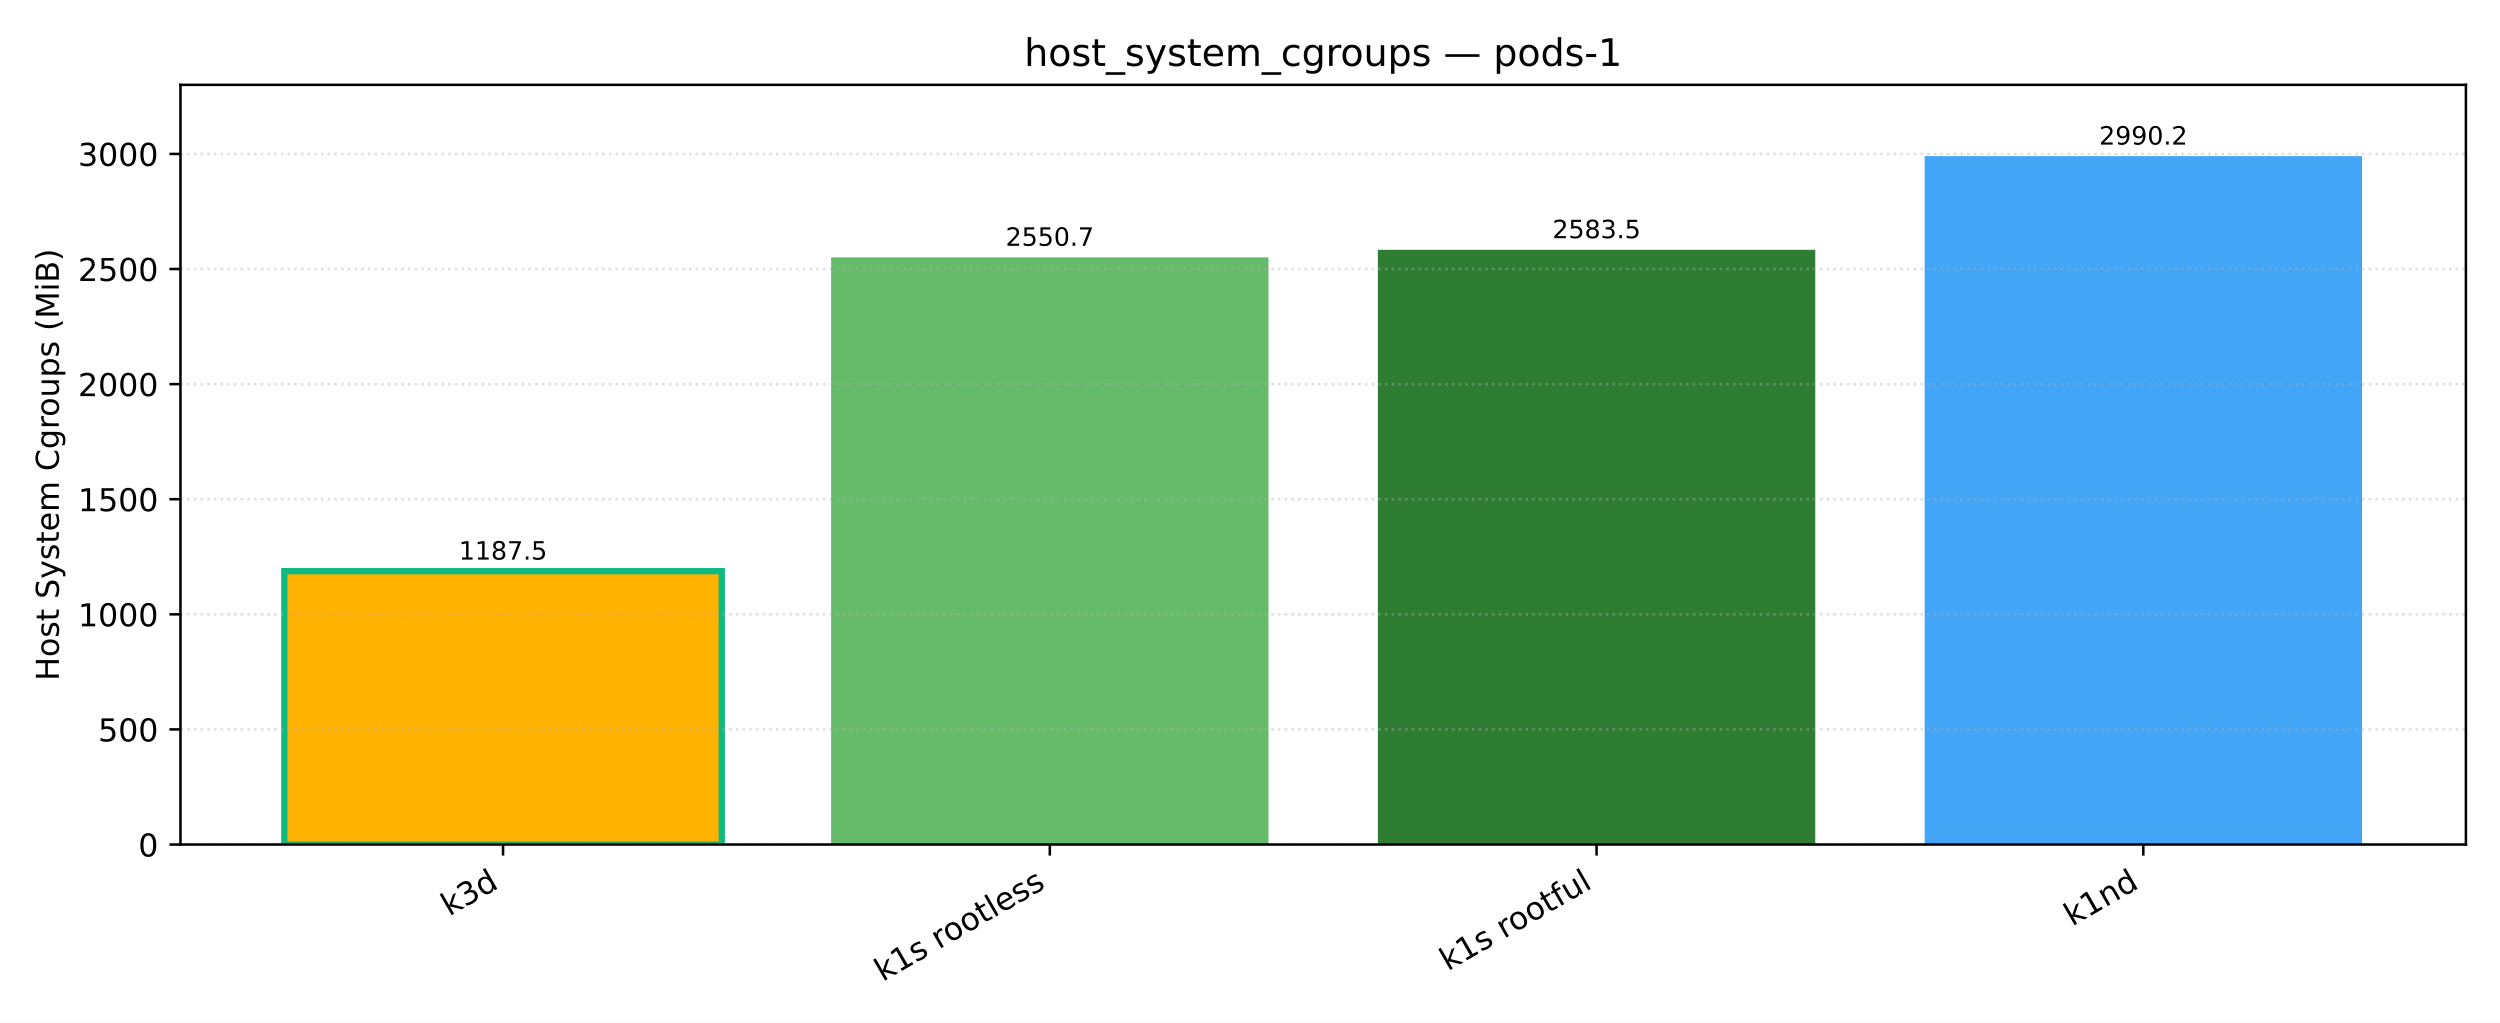
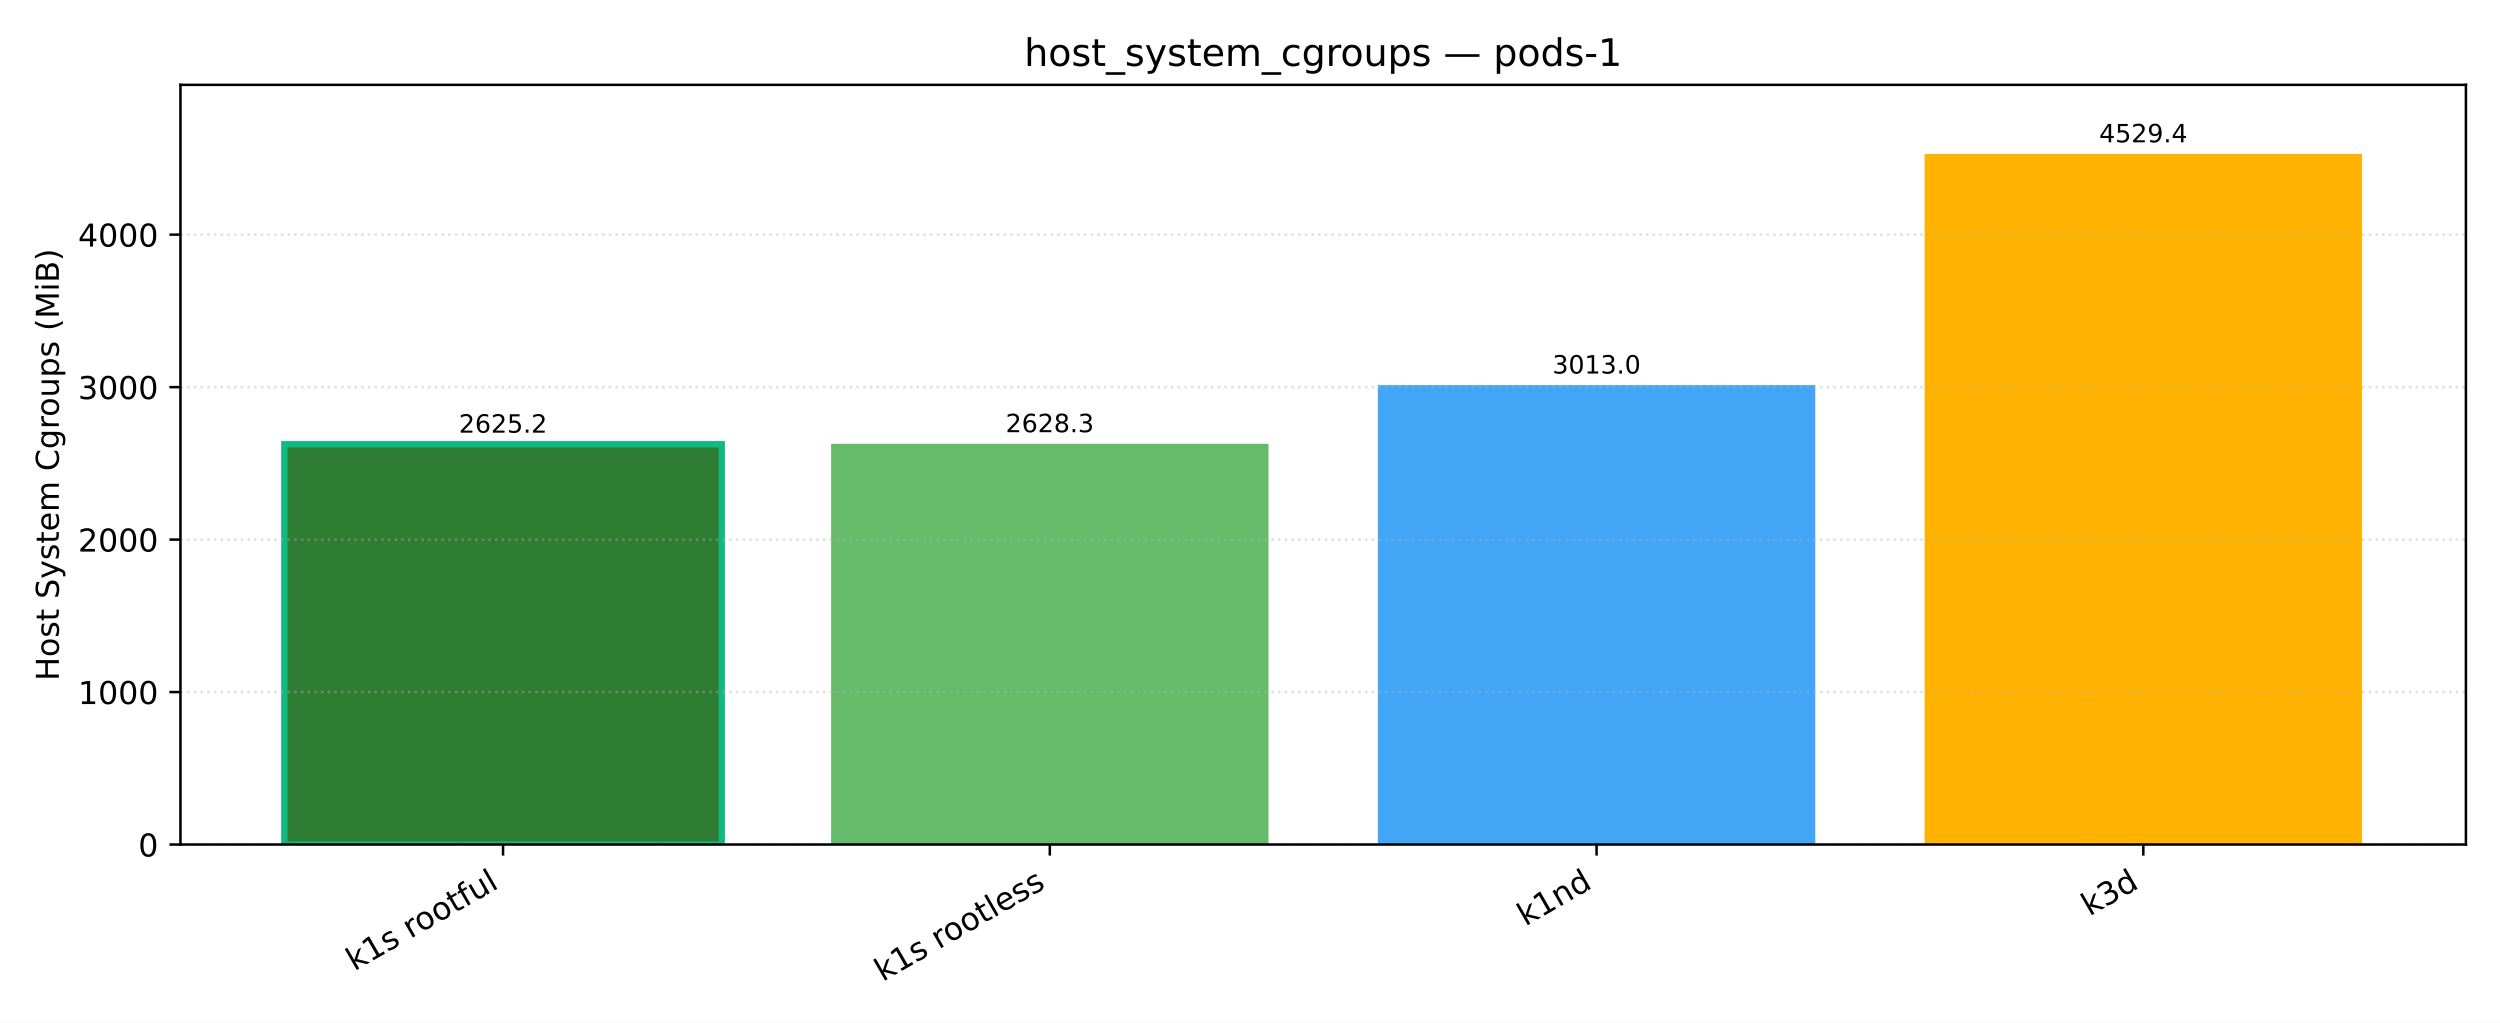
<svg xmlns="http://www.w3.org/2000/svg" xmlns:xlink="http://www.w3.org/1999/xlink" width="792pt" height="324pt" viewBox="0 0 792 324" version="1.1">
  <defs>
    <style type="text/css">*{stroke-linejoin: round; stroke-linecap: butt}</style>
  </defs>
  <g id="figure_1">
    <g id="patch_1">
      <path d="M 0 324  L 792 324  L 792 0  L 0 0  z " style="fill: #ffffff" />
    </g>
    <g id="axes_1">
      <g id="patch_2">
        <path d="M 57.17 267.545  L 781.2 267.545  L 781.2 26.88  L 57.17 26.88  z " style="fill: #ffffff" />
      </g>
      <g id="patch_3">
-         <path d="M 90.08 267.545  L 228.651 267.545  L 228.651 180.94  L 90.08 180.94  z " clip-path="url(#p1d9fcc92b9)" style="fill: #ffb300; stroke: #10b981; stroke-width: 2; stroke-linejoin: miter" />
+         <path d="M 90.08 267.545  L 228.651 267.545  L 228.651 140.74  L 90.08 140.74  z " clip-path="url(#pc130ec7888)" style="fill: #2e7d32; stroke: #10b981; stroke-width: 2; stroke-linejoin: miter" />
      </g>
      <g id="patch_4">
-         <path d="M 263.293 267.545  L 401.864 267.545  L 401.864 81.525  L 263.293 81.525  z " clip-path="url(#p1d9fcc92b9)" style="fill: #66bb6a" />
+         <path d="M 263.293 267.545  L 401.864 267.545  L 401.864 140.59  L 263.293 140.59  z " clip-path="url(#pc130ec7888)" style="fill: #66bb6a" />
      </g>
      <g id="patch_5">
-         <path d="M 436.506 267.545  L 575.077 267.545  L 575.077 79.132  L 436.506 79.132  z " clip-path="url(#p1d9fcc92b9)" style="fill: #2e7d32" />
+         <path d="M 436.506 267.545  L 575.077 267.545  L 575.077 122.005  L 436.506 122.005  z " clip-path="url(#pc130ec7888)" style="fill: #42a5f5" />
      </g>
      <g id="patch_6">
-         <path d="M 609.719 267.545  L 748.29 267.545  L 748.29 49.471  L 609.719 49.471  z " clip-path="url(#p1d9fcc92b9)" style="fill: #42a5f5" />
+         <path d="M 609.719 267.545  L 748.29 267.545  L 748.29 48.759  L 609.719 48.759  z " clip-path="url(#pc130ec7888)" style="fill: #ffb300" />
      </g>
      <g id="matplotlib.axis_1">
        <g id="xtick_1">
          <g id="line2d_1">
            <defs>
-               <path id="m5e4ba3a6e0" d="M 0 0  L 0 3.5  " style="stroke: #000000; stroke-width: 0.8" />
+               <path id="m2b2099a09c" d="M 0 0  L 0 3.5  " style="stroke: #000000; stroke-width: 0.8" />
            </defs>
            <g>
-               <use xlink:href="#m5e4ba3a6e0" x="159.366" y="267.545" style="stroke: #000000; stroke-width: 0.8" />
+               <use xlink:href="#m2b2099a09c" x="159.366" y="267.545" style="stroke: #000000; stroke-width: 0.8" />
            </g>
          </g>
          <g id="text_1">
-             <g transform="translate(142.303 290.3767) rotate(-30) scale(0.1 -0.1)">
+             <g transform="translate(112.2356 307.7361) rotate(-30) scale(0.1 -0.1)">
              <defs>
                <path id="DejaVuSans-6b" d="M 581 4863  L 1159 4863  L 1159 1991  L 2875 3500  L 3609 3500  L 1753 1863  L 3688 0  L 2938 0  L 1159 1709  L 1159 0  L 581 0  L 581 4863  z " transform="scale(0.015625)" />
-                 <path id="DejaVuSans-33" d="M 2597 2516  Q 3050 2419 3304 2112  Q 3559 1806 3559 1356  Q 3559 666 3084 287  Q 2609 -91 1734 -91  Q 1441 -91 1130 -33  Q 819 25 488 141  L 488 750  Q 750 597 1062 519  Q 1375 441 1716 441  Q 2309 441 2620 675  Q 2931 909 2931 1356  Q 2931 1769 2642 2001  Q 2353 2234 1838 2234  L 1294 2234  L 1294 2753  L 1863 2753  Q 2328 2753 2575 2939  Q 2822 3125 2822 3475  Q 2822 3834 2567 4026  Q 2313 4219 1838 4219  Q 1578 4219 1281 4162  Q 984 4106 628 3988  L 628 4550  Q 988 4650 1302 4700  Q 1616 4750 1894 4750  Q 2613 4750 3031 4423  Q 3450 4097 3450 3541  Q 3450 3153 3228 2886  Q 3006 2619 2597 2516  z " transform="scale(0.015625)" />
-                 <path id="DejaVuSans-64" d="M 2906 2969  L 2906 4863  L 3481 4863  L 3481 0  L 2906 0  L 2906 525  Q 2725 213 2448 61  Q 2172 -91 1784 -91  Q 1150 -91 751 415  Q 353 922 353 1747  Q 353 2572 751 3078  Q 1150 3584 1784 3584  Q 2172 3584 2448 3432  Q 2725 3281 2906 2969  z M 947 1747  Q 947 1113 1208 752  Q 1469 391 1925 391  Q 2381 391 2643 752  Q 2906 1113 2906 1747  Q 2906 2381 2643 2742  Q 2381 3103 1925 3103  Q 1469 3103 1208 2742  Q 947 2381 947 1747  z " transform="scale(0.015625)" />
-               </defs>
-               <use xlink:href="#DejaVuSans-6b" />
-               <use xlink:href="#DejaVuSans-33" transform="translate(57.91016 0)" />
-               <use xlink:href="#DejaVuSans-64" transform="translate(121.5332 0)" />
-             </g>
-           </g>
-         </g>
-         <g id="xtick_2">
-           <g id="line2d_2">
-             <g>
-               <use xlink:href="#m5e4ba3a6e0" x="332.579" y="267.545" style="stroke: #000000; stroke-width: 0.8" />
-             </g>
-           </g>
-           <g id="text_2">
-             <g transform="translate(279.634 311.0931) rotate(-30) scale(0.1 -0.1)">
-               <defs>
                <path id="DejaVuSans-31" d="M 794 531  L 1825 531  L 1825 4091  L 703 3866  L 703 4441  L 1819 4666  L 2450 4666  L 2450 531  L 3481 531  L 3481 0  L 794 0  L 794 531  z " transform="scale(0.015625)" />
                <path id="DejaVuSans-73" d="M 2834 3397  L 2834 2853  Q 2591 2978 2328 3040  Q 2066 3103 1784 3103  Q 1356 3103 1142 2972  Q 928 2841 928 2578  Q 928 2378 1081 2264  Q 1234 2150 1697 2047  L 1894 2003  Q 2506 1872 2764 1633  Q 3022 1394 3022 966  Q 3022 478 2636 193  Q 2250 -91 1575 -91  Q 1294 -91 989 -36  Q 684 19 347 128  L 347 722  Q 666 556 975 473  Q 1284 391 1588 391  Q 1994 391 2212 530  Q 2431 669 2431 922  Q 2431 1156 2273 1281  Q 2116 1406 1581 1522  L 1381 1569  Q 847 1681 609 1914  Q 372 2147 372 2553  Q 372 3047 722 3315  Q 1072 3584 1716 3584  Q 2034 3584 2315 3537  Q 2597 3491 2834 3397  z " transform="scale(0.015625)" />
                <path id="DejaVuSans-20" transform="scale(0.015625)" />
                <path id="DejaVuSans-72" d="M 2631 2963  Q 2534 3019 2420 3045  Q 2306 3072 2169 3072  Q 1681 3072 1420 2755  Q 1159 2438 1159 1844  L 1159 0  L 581 0  L 581 3500  L 1159 3500  L 1159 2956  Q 1341 3275 1631 3429  Q 1922 3584 2338 3584  Q 2397 3584 2469 3576  Q 2541 3569 2628 3553  L 2631 2963  z " transform="scale(0.015625)" />
                <path id="DejaVuSans-6f" d="M 1959 3097  Q 1497 3097 1228 2736  Q 959 2375 959 1747  Q 959 1119 1226 758  Q 1494 397 1959 397  Q 2419 397 2687 759  Q 2956 1122 2956 1747  Q 2956 2369 2687 2733  Q 2419 3097 1959 3097  z M 1959 3584  Q 2709 3584 3137 3096  Q 3566 2609 3566 1747  Q 3566 888 3137 398  Q 2709 -91 1959 -91  Q 1206 -91 779 398  Q 353 888 353 1747  Q 353 2609 779 3096  Q 1206 3584 1959 3584  z " transform="scale(0.015625)" />
                <path id="DejaVuSans-74" d="M 1172 4494  L 1172 3500  L 2356 3500  L 2356 3053  L 1172 3053  L 1172 1153  Q 1172 725 1289 603  Q 1406 481 1766 481  L 2356 481  L 2356 0  L 1766 0  Q 1100 0 847 248  Q 594 497 594 1153  L 594 3053  L 172 3053  L 172 3500  L 594 3500  L 594 4494  L 1172 4494  z " transform="scale(0.015625)" />
+                 <path id="DejaVuSans-66" d="M 2375 4863  L 2375 4384  L 1825 4384  Q 1516 4384 1395 4259  Q 1275 4134 1275 3809  L 1275 3500  L 2222 3500  L 2222 3053  L 1275 3053  L 1275 0  L 697 0  L 697 3053  L 147 3053  L 147 3500  L 697 3500  L 697 3744  Q 697 4328 969 4595  Q 1241 4863 1831 4863  L 2375 4863  z " transform="scale(0.015625)" />
+                 <path id="DejaVuSans-75" d="M 544 1381  L 544 3500  L 1119 3500  L 1119 1403  Q 1119 906 1312 657  Q 1506 409 1894 409  Q 2359 409 2629 706  Q 2900 1003 2900 1516  L 2900 3500  L 3475 3500  L 3475 0  L 2900 0  L 2900 538  Q 2691 219 2414 64  Q 2138 -91 1772 -91  Q 1169 -91 856 284  Q 544 659 544 1381  z M 1991 3584  L 1991 3584  z " transform="scale(0.015625)" />
                <path id="DejaVuSans-6c" d="M 603 4863  L 1178 4863  L 1178 0  L 603 0  L 603 4863  z " transform="scale(0.015625)" />
+               </defs>
+               <use xlink:href="#DejaVuSans-6b" />
+               <use xlink:href="#DejaVuSans-31" transform="translate(57.91016 0)" />
+               <use xlink:href="#DejaVuSans-73" transform="translate(121.5332 0)" />
+               <use xlink:href="#DejaVuSans-20" transform="translate(173.6328 0)" />
+               <use xlink:href="#DejaVuSans-72" transform="translate(205.4199 0)" />
+               <use xlink:href="#DejaVuSans-6f" transform="translate(244.2832 0)" />
+               <use xlink:href="#DejaVuSans-6f" transform="translate(305.4648 0)" />
+               <use xlink:href="#DejaVuSans-74" transform="translate(366.6465 0)" />
+               <use xlink:href="#DejaVuSans-66" transform="translate(405.8555 0)" />
+               <use xlink:href="#DejaVuSans-75" transform="translate(441.0605 0)" />
+               <use xlink:href="#DejaVuSans-6c" transform="translate(504.4395 0)" />
+             </g>
+           </g>
+         </g>
+         <g id="xtick_2">
+           <g id="line2d_2">
+             <g>
+               <use xlink:href="#m2b2099a09c" x="332.579" y="267.545" style="stroke: #000000; stroke-width: 0.8" />
+             </g>
+           </g>
+           <g id="text_2">
+             <g transform="translate(279.634 311.0931) rotate(-30) scale(0.1 -0.1)">
+               <defs>
                <path id="DejaVuSans-65" d="M 3597 1894  L 3597 1613  L 953 1613  Q 991 1019 1311 708  Q 1631 397 2203 397  Q 2534 397 2845 478  Q 3156 559 3463 722  L 3463 178  Q 3153 47 2828 -22  Q 2503 -91 2169 -91  Q 1331 -91 842 396  Q 353 884 353 1716  Q 353 2575 817 3079  Q 1281 3584 2069 3584  Q 2775 3584 3186 3129  Q 3597 2675 3597 1894  z M 3022 2063  Q 3016 2534 2758 2815  Q 2500 3097 2075 3097  Q 1594 3097 1305 2825  Q 1016 2553 972 2059  L 3022 2063  z " transform="scale(0.015625)" />
              </defs>
              <use xlink:href="#DejaVuSans-6b" />
              <use xlink:href="#DejaVuSans-31" transform="translate(57.91016 0)" />
              <use xlink:href="#DejaVuSans-73" transform="translate(121.5332 0)" />
              <use xlink:href="#DejaVuSans-20" transform="translate(173.6328 0)" />
              <use xlink:href="#DejaVuSans-72" transform="translate(205.4199 0)" />
              <use xlink:href="#DejaVuSans-6f" transform="translate(244.2832 0)" />
              <use xlink:href="#DejaVuSans-6f" transform="translate(305.4648 0)" />
              <use xlink:href="#DejaVuSans-74" transform="translate(366.6465 0)" />
              <use xlink:href="#DejaVuSans-6c" transform="translate(405.8555 0)" />
              <use xlink:href="#DejaVuSans-65" transform="translate(433.6387 0)" />
              <use xlink:href="#DejaVuSans-73" transform="translate(495.1621 0)" />
              <use xlink:href="#DejaVuSans-73" transform="translate(547.2617 0)" />
            </g>
          </g>
        </g>
        <g id="xtick_3">
          <g id="line2d_3">
            <g>
-               <use xlink:href="#m5e4ba3a6e0" x="505.791" y="267.545" style="stroke: #000000; stroke-width: 0.8" />
+               <use xlink:href="#m2b2099a09c" x="505.791" y="267.545" style="stroke: #000000; stroke-width: 0.8" />
            </g>
          </g>
          <g id="text_3">
-             <g transform="translate(458.6615 307.7361) rotate(-30) scale(0.1 -0.1)">
-               <defs>
-                 <path id="DejaVuSans-66" d="M 2375 4863  L 2375 4384  L 1825 4384  Q 1516 4384 1395 4259  Q 1275 4134 1275 3809  L 1275 3500  L 2222 3500  L 2222 3053  L 1275 3053  L 1275 0  L 697 0  L 697 3053  L 147 3053  L 147 3500  L 697 3500  L 697 3744  Q 697 4328 969 4595  Q 1241 4863 1831 4863  L 2375 4863  z " transform="scale(0.015625)" />
-                 <path id="DejaVuSans-75" d="M 544 1381  L 544 3500  L 1119 3500  L 1119 1403  Q 1119 906 1312 657  Q 1506 409 1894 409  Q 2359 409 2629 706  Q 2900 1003 2900 1516  L 2900 3500  L 3475 3500  L 3475 0  L 2900 0  L 2900 538  Q 2691 219 2414 64  Q 2138 -91 1772 -91  Q 1169 -91 856 284  Q 544 659 544 1381  z M 1991 3584  L 1991 3584  z " transform="scale(0.015625)" />
-               </defs>
-               <use xlink:href="#DejaVuSans-6b" />
-               <use xlink:href="#DejaVuSans-31" transform="translate(57.91016 0)" />
-               <use xlink:href="#DejaVuSans-73" transform="translate(121.5332 0)" />
-               <use xlink:href="#DejaVuSans-20" transform="translate(173.6328 0)" />
-               <use xlink:href="#DejaVuSans-72" transform="translate(205.4199 0)" />
-               <use xlink:href="#DejaVuSans-6f" transform="translate(244.2832 0)" />
-               <use xlink:href="#DejaVuSans-6f" transform="translate(305.4648 0)" />
-               <use xlink:href="#DejaVuSans-74" transform="translate(366.6465 0)" />
-               <use xlink:href="#DejaVuSans-66" transform="translate(405.8555 0)" />
-               <use xlink:href="#DejaVuSans-75" transform="translate(441.0605 0)" />
-               <use xlink:href="#DejaVuSans-6c" transform="translate(504.4395 0)" />
-             </g>
-           </g>
-         </g>
-         <g id="xtick_4">
-           <g id="line2d_4">
-             <g>
-               <use xlink:href="#m5e4ba3a6e0" x="679.004" y="267.545" style="stroke: #000000; stroke-width: 0.8" />
-             </g>
-           </g>
-           <g id="text_4">
-             <g transform="translate(656.4533 293.5454) rotate(-30) scale(0.1 -0.1)">
+             <g transform="translate(483.2404 293.5454) rotate(-30) scale(0.1 -0.1)">
              <defs>
                <path id="DejaVuSans-6e" d="M 3513 2113  L 3513 0  L 2938 0  L 2938 2094  Q 2938 2591 2744 2837  Q 2550 3084 2163 3084  Q 1697 3084 1428 2787  Q 1159 2491 1159 1978  L 1159 0  L 581 0  L 581 3500  L 1159 3500  L 1159 2956  Q 1366 3272 1645 3428  Q 1925 3584 2291 3584  Q 2894 3584 3203 3211  Q 3513 2838 3513 2113  z " transform="scale(0.015625)" />
+                 <path id="DejaVuSans-64" d="M 2906 2969  L 2906 4863  L 3481 4863  L 3481 0  L 2906 0  L 2906 525  Q 2725 213 2448 61  Q 2172 -91 1784 -91  Q 1150 -91 751 415  Q 353 922 353 1747  Q 353 2572 751 3078  Q 1150 3584 1784 3584  Q 2172 3584 2448 3432  Q 2725 3281 2906 2969  z M 947 1747  Q 947 1113 1208 752  Q 1469 391 1925 391  Q 2381 391 2643 752  Q 2906 1113 2906 1747  Q 2906 2381 2643 2742  Q 2381 3103 1925 3103  Q 1469 3103 1208 2742  Q 947 2381 947 1747  z " transform="scale(0.015625)" />
              </defs>
              <use xlink:href="#DejaVuSans-6b" />
              <use xlink:href="#DejaVuSans-31" transform="translate(57.91016 0)" />
              <use xlink:href="#DejaVuSans-6e" transform="translate(121.5332 0)" />
              <use xlink:href="#DejaVuSans-64" transform="translate(184.9121 0)" />
            </g>
          </g>
        </g>
+         <g id="xtick_4">
+           <g id="line2d_4">
+             <g>
+               <use xlink:href="#m2b2099a09c" x="679.004" y="267.545" style="stroke: #000000; stroke-width: 0.8" />
+             </g>
+           </g>
+           <g id="text_4">
+             <g transform="translate(661.9417 290.3767) rotate(-30) scale(0.1 -0.1)">
+               <defs>
+                 <path id="DejaVuSans-33" d="M 2597 2516  Q 3050 2419 3304 2112  Q 3559 1806 3559 1356  Q 3559 666 3084 287  Q 2609 -91 1734 -91  Q 1441 -91 1130 -33  Q 819 25 488 141  L 488 750  Q 750 597 1062 519  Q 1375 441 1716 441  Q 2309 441 2620 675  Q 2931 909 2931 1356  Q 2931 1769 2642 2001  Q 2353 2234 1838 2234  L 1294 2234  L 1294 2753  L 1863 2753  Q 2328 2753 2575 2939  Q 2822 3125 2822 3475  Q 2822 3834 2567 4026  Q 2313 4219 1838 4219  Q 1578 4219 1281 4162  Q 984 4106 628 3988  L 628 4550  Q 988 4650 1302 4700  Q 1616 4750 1894 4750  Q 2613 4750 3031 4423  Q 3450 4097 3450 3541  Q 3450 3153 3228 2886  Q 3006 2619 2597 2516  z " transform="scale(0.015625)" />
+               </defs>
+               <use xlink:href="#DejaVuSans-6b" />
+               <use xlink:href="#DejaVuSans-33" transform="translate(57.91016 0)" />
+               <use xlink:href="#DejaVuSans-64" transform="translate(121.5332 0)" />
+             </g>
+           </g>
+         </g>
      </g>
      <g id="matplotlib.axis_2">
        <g id="ytick_1">
          <g id="line2d_5">
-             <path d="M 57.17 267.545  L 781.2 267.545  " clip-path="url(#p1d9fcc92b9)" style="fill: none; stroke-dasharray: 0.8,1.32; stroke-dashoffset: 0; stroke: #b0b0b0; stroke-opacity: 0.4; stroke-width: 0.8" />
+             <path d="M 57.17 267.545  L 781.2 267.545  " clip-path="url(#pc130ec7888)" style="fill: none; stroke-dasharray: 0.8,1.32; stroke-dashoffset: 0; stroke: #b0b0b0; stroke-opacity: 0.4; stroke-width: 0.8" />
          </g>
          <g id="line2d_6">
            <defs>
-               <path id="mab8a9979f5" d="M 0 0  L -3.5 0  " style="stroke: #000000; stroke-width: 0.8" />
+               <path id="m030c474b30" d="M 0 0  L -3.5 0  " style="stroke: #000000; stroke-width: 0.8" />
            </defs>
            <g>
-               <use xlink:href="#mab8a9979f5" x="57.17" y="267.545" style="stroke: #000000; stroke-width: 0.8" />
+               <use xlink:href="#m030c474b30" x="57.17" y="267.545" style="stroke: #000000; stroke-width: 0.8" />
            </g>
          </g>
          <g id="text_5">
            <g transform="translate(43.8075 271.3447) scale(0.1 -0.1)">
              <defs>
                <path id="DejaVuSans-30" d="M 2034 4250  Q 1547 4250 1301 3770  Q 1056 3291 1056 2328  Q 1056 1369 1301 889  Q 1547 409 2034 409  Q 2525 409 2770 889  Q 3016 1369 3016 2328  Q 3016 3291 2770 3770  Q 2525 4250 2034 4250  z M 2034 4750  Q 2819 4750 3233 4129  Q 3647 3509 3647 2328  Q 3647 1150 3233 529  Q 2819 -91 2034 -91  Q 1250 -91 836 529  Q 422 1150 422 2328  Q 422 3509 836 4129  Q 1250 4750 2034 4750  z " transform="scale(0.015625)" />
              </defs>
              <use xlink:href="#DejaVuSans-30" />
            </g>
          </g>
        </g>
        <g id="ytick_2">
          <g id="line2d_7">
-             <path d="M 57.17 231.081  L 781.2 231.081  " clip-path="url(#p1d9fcc92b9)" style="fill: none; stroke-dasharray: 0.8,1.32; stroke-dashoffset: 0; stroke: #b0b0b0; stroke-opacity: 0.4; stroke-width: 0.8" />
+             <path d="M 57.17 219.242  L 781.2 219.242  " clip-path="url(#pc130ec7888)" style="fill: none; stroke-dasharray: 0.8,1.32; stroke-dashoffset: 0; stroke: #b0b0b0; stroke-opacity: 0.4; stroke-width: 0.8" />
          </g>
          <g id="line2d_8">
            <g>
-               <use xlink:href="#mab8a9979f5" x="57.17" y="231.081" style="stroke: #000000; stroke-width: 0.8" />
+               <use xlink:href="#m030c474b30" x="57.17" y="219.242" style="stroke: #000000; stroke-width: 0.8" />
            </g>
          </g>
          <g id="text_6">
-             <g transform="translate(31.0825 234.8803) scale(0.1 -0.1)">
-               <defs>
-                 <path id="DejaVuSans-35" d="M 691 4666  L 3169 4666  L 3169 4134  L 1269 4134  L 1269 2991  Q 1406 3038 1543 3061  Q 1681 3084 1819 3084  Q 2600 3084 3056 2656  Q 3513 2228 3513 1497  Q 3513 744 3044 326  Q 2575 -91 1722 -91  Q 1428 -91 1123 -41  Q 819 9 494 109  L 494 744  Q 775 591 1075 516  Q 1375 441 1709 441  Q 2250 441 2565 725  Q 2881 1009 2881 1497  Q 2881 1984 2565 2268  Q 2250 2553 1709 2553  Q 1456 2553 1204 2497  Q 953 2441 691 2322  L 691 4666  z " transform="scale(0.015625)" />
-               </defs>
-               <use xlink:href="#DejaVuSans-35" />
-               <use xlink:href="#DejaVuSans-30" transform="translate(63.62305 0)" />
-               <use xlink:href="#DejaVuSans-30" transform="translate(127.2461 0)" />
-             </g>
-           </g>
-         </g>
-         <g id="ytick_3">
-           <g id="line2d_9">
-             <path d="M 57.17 194.617  L 781.2 194.617  " clip-path="url(#p1d9fcc92b9)" style="fill: none; stroke-dasharray: 0.8,1.32; stroke-dashoffset: 0; stroke: #b0b0b0; stroke-opacity: 0.4; stroke-width: 0.8" />
-           </g>
-           <g id="line2d_10">
-             <g>
-               <use xlink:href="#mab8a9979f5" x="57.17" y="194.617" style="stroke: #000000; stroke-width: 0.8" />
-             </g>
-           </g>
-           <g id="text_7">
-             <g transform="translate(24.72 198.416) scale(0.1 -0.1)">
+             <g transform="translate(24.72 223.0411) scale(0.1 -0.1)">
              <use xlink:href="#DejaVuSans-31" />
              <use xlink:href="#DejaVuSans-30" transform="translate(63.62305 0)" />
              <use xlink:href="#DejaVuSans-30" transform="translate(127.2461 0)" />
              <use xlink:href="#DejaVuSans-30" transform="translate(190.8691 0)" />
            </g>
          </g>
        </g>
-         <g id="ytick_4">
-           <g id="line2d_11">
-             <path d="M 57.17 158.152  L 781.2 158.152  " clip-path="url(#p1d9fcc92b9)" style="fill: none; stroke-dasharray: 0.8,1.32; stroke-dashoffset: 0; stroke: #b0b0b0; stroke-opacity: 0.4; stroke-width: 0.8" />
-           </g>
-           <g id="line2d_12">
-             <g>
-               <use xlink:href="#mab8a9979f5" x="57.17" y="158.152" style="stroke: #000000; stroke-width: 0.8" />
-             </g>
-           </g>
-           <g id="text_8">
-             <g transform="translate(24.72 161.9517) scale(0.1 -0.1)">
-               <use xlink:href="#DejaVuSans-31" />
-               <use xlink:href="#DejaVuSans-35" transform="translate(63.62305 0)" />
-               <use xlink:href="#DejaVuSans-30" transform="translate(127.2461 0)" />
-               <use xlink:href="#DejaVuSans-30" transform="translate(190.8691 0)" />
-             </g>
-           </g>
-         </g>
-         <g id="ytick_5">
-           <g id="line2d_13">
-             <path d="M 57.17 121.688  L 781.2 121.688  " clip-path="url(#p1d9fcc92b9)" style="fill: none; stroke-dasharray: 0.8,1.32; stroke-dashoffset: 0; stroke: #b0b0b0; stroke-opacity: 0.4; stroke-width: 0.8" />
-           </g>
-           <g id="line2d_14">
-             <g>
-               <use xlink:href="#mab8a9979f5" x="57.17" y="121.688" style="stroke: #000000; stroke-width: 0.8" />
-             </g>
-           </g>
-           <g id="text_9">
-             <g transform="translate(24.72 125.4873) scale(0.1 -0.1)">
+         <g id="ytick_3">
+           <g id="line2d_9">
+             <path d="M 57.17 170.938  L 781.2 170.938  " clip-path="url(#pc130ec7888)" style="fill: none; stroke-dasharray: 0.8,1.32; stroke-dashoffset: 0; stroke: #b0b0b0; stroke-opacity: 0.4; stroke-width: 0.8" />
+           </g>
+           <g id="line2d_10">
+             <g>
+               <use xlink:href="#m030c474b30" x="57.17" y="170.938" style="stroke: #000000; stroke-width: 0.8" />
+             </g>
+           </g>
+           <g id="text_7">
+             <g transform="translate(24.72 174.7375) scale(0.1 -0.1)">
              <defs>
                <path id="DejaVuSans-32" d="M 1228 531  L 3431 531  L 3431 0  L 469 0  L 469 531  Q 828 903 1448 1529  Q 2069 2156 2228 2338  Q 2531 2678 2651 2914  Q 2772 3150 2772 3378  Q 2772 3750 2511 3984  Q 2250 4219 1831 4219  Q 1534 4219 1204 4116  Q 875 4013 500 3803  L 500 4441  Q 881 4594 1212 4672  Q 1544 4750 1819 4750  Q 2544 4750 2975 4387  Q 3406 4025 3406 3419  Q 3406 3131 3298 2873  Q 3191 2616 2906 2266  Q 2828 2175 2409 1742  Q 1991 1309 1228 531  z " transform="scale(0.015625)" />
              </defs>
              <use xlink:href="#DejaVuSans-32" />
              <use xlink:href="#DejaVuSans-30" transform="translate(63.62305 0)" />
              <use xlink:href="#DejaVuSans-30" transform="translate(127.2461 0)" />
              <use xlink:href="#DejaVuSans-30" transform="translate(190.8691 0)" />
            </g>
          </g>
        </g>
-         <g id="ytick_6">
-           <g id="line2d_15">
-             <path d="M 57.17 85.224  L 781.2 85.224  " clip-path="url(#p1d9fcc92b9)" style="fill: none; stroke-dasharray: 0.8,1.32; stroke-dashoffset: 0; stroke: #b0b0b0; stroke-opacity: 0.4; stroke-width: 0.8" />
-           </g>
-           <g id="line2d_16">
-             <g>
-               <use xlink:href="#mab8a9979f5" x="57.17" y="85.224" style="stroke: #000000; stroke-width: 0.8" />
-             </g>
-           </g>
-           <g id="text_10">
-             <g transform="translate(24.72 89.02301) scale(0.1 -0.1)">
-               <use xlink:href="#DejaVuSans-32" />
-               <use xlink:href="#DejaVuSans-35" transform="translate(63.62305 0)" />
-               <use xlink:href="#DejaVuSans-30" transform="translate(127.2461 0)" />
-               <use xlink:href="#DejaVuSans-30" transform="translate(190.8691 0)" />
-             </g>
-           </g>
-         </g>
-         <g id="ytick_7">
-           <g id="line2d_17">
-             <path d="M 57.17 48.759  L 781.2 48.759  " clip-path="url(#p1d9fcc92b9)" style="fill: none; stroke-dasharray: 0.8,1.32; stroke-dashoffset: 0; stroke: #b0b0b0; stroke-opacity: 0.4; stroke-width: 0.8" />
-           </g>
-           <g id="line2d_18">
-             <g>
-               <use xlink:href="#mab8a9979f5" x="57.17" y="48.759" style="stroke: #000000; stroke-width: 0.8" />
-             </g>
-           </g>
-           <g id="text_11">
-             <g transform="translate(24.72 52.55867) scale(0.1 -0.1)">
+         <g id="ytick_4">
+           <g id="line2d_11">
+             <path d="M 57.17 122.635  L 781.2 122.635  " clip-path="url(#pc130ec7888)" style="fill: none; stroke-dasharray: 0.8,1.32; stroke-dashoffset: 0; stroke: #b0b0b0; stroke-opacity: 0.4; stroke-width: 0.8" />
+           </g>
+           <g id="line2d_12">
+             <g>
+               <use xlink:href="#m030c474b30" x="57.17" y="122.635" style="stroke: #000000; stroke-width: 0.8" />
+             </g>
+           </g>
+           <g id="text_8">
+             <g transform="translate(24.72 126.4339) scale(0.1 -0.1)">
              <use xlink:href="#DejaVuSans-33" />
              <use xlink:href="#DejaVuSans-30" transform="translate(63.62305 0)" />
              <use xlink:href="#DejaVuSans-30" transform="translate(127.2461 0)" />
              <use xlink:href="#DejaVuSans-30" transform="translate(190.8691 0)" />
            </g>
          </g>
        </g>
-         <g id="text_12">
+         <g id="ytick_5">
+           <g id="line2d_13">
+             <path d="M 57.17 74.331  L 781.2 74.331  " clip-path="url(#pc130ec7888)" style="fill: none; stroke-dasharray: 0.8,1.32; stroke-dashoffset: 0; stroke: #b0b0b0; stroke-opacity: 0.4; stroke-width: 0.8" />
+           </g>
+           <g id="line2d_14">
+             <g>
+               <use xlink:href="#m030c474b30" x="57.17" y="74.331" style="stroke: #000000; stroke-width: 0.8" />
+             </g>
+           </g>
+           <g id="text_9">
+             <g transform="translate(24.72 78.13031) scale(0.1 -0.1)">
+               <defs>
+                 <path id="DejaVuSans-34" d="M 2419 4116  L 825 1625  L 2419 1625  L 2419 4116  z M 2253 4666  L 3047 4666  L 3047 1625  L 3713 1625  L 3713 1100  L 3047 1100  L 3047 0  L 2419 0  L 2419 1100  L 313 1100  L 313 1709  L 2253 4666  z " transform="scale(0.015625)" />
+               </defs>
+               <use xlink:href="#DejaVuSans-34" />
+               <use xlink:href="#DejaVuSans-30" transform="translate(63.62305 0)" />
+               <use xlink:href="#DejaVuSans-30" transform="translate(127.2461 0)" />
+               <use xlink:href="#DejaVuSans-30" transform="translate(190.8691 0)" />
+             </g>
+           </g>
+         </g>
+         <g id="text_10">
          <g transform="translate(18.64031 215.6604) rotate(-90) scale(0.1 -0.1)">
            <defs>
              <path id="DejaVuSans-48" d="M 628 4666  L 1259 4666  L 1259 2753  L 3553 2753  L 3553 4666  L 4184 4666  L 4184 0  L 3553 0  L 3553 2222  L 1259 2222  L 1259 0  L 628 0  L 628 4666  z " transform="scale(0.015625)" />
              <path id="DejaVuSans-53" d="M 3425 4513  L 3425 3897  Q 3066 4069 2747 4153  Q 2428 4238 2131 4238  Q 1616 4238 1336 4038  Q 1056 3838 1056 3469  Q 1056 3159 1242 3001  Q 1428 2844 1947 2747  L 2328 2669  Q 3034 2534 3370 2195  Q 3706 1856 3706 1288  Q 3706 609 3251 259  Q 2797 -91 1919 -91  Q 1588 -91 1214 -16  Q 841 59 441 206  L 441 856  Q 825 641 1194 531  Q 1563 422 1919 422  Q 2459 422 2753 634  Q 3047 847 3047 1241  Q 3047 1584 2836 1778  Q 2625 1972 2144 2069  L 1759 2144  Q 1053 2284 737 2584  Q 422 2884 422 3419  Q 422 4038 858 4394  Q 1294 4750 2059 4750  Q 2388 4750 2728 4690  Q 3069 4631 3425 4513  z " transform="scale(0.015625)" />
              <path id="DejaVuSans-79" d="M 2059 -325  Q 1816 -950 1584 -1140  Q 1353 -1331 966 -1331  L 506 -1331  L 506 -850  L 844 -850  Q 1081 -850 1212 -737  Q 1344 -625 1503 -206  L 1606 56  L 191 3500  L 800 3500  L 1894 763  L 2988 3500  L 3597 3500  L 2059 -325  z " transform="scale(0.015625)" />
              <path id="DejaVuSans-6d" d="M 3328 2828  Q 3544 3216 3844 3400  Q 4144 3584 4550 3584  Q 5097 3584 5394 3201  Q 5691 2819 5691 2113  L 5691 0  L 5113 0  L 5113 2094  Q 5113 2597 4934 2840  Q 4756 3084 4391 3084  Q 3944 3084 3684 2787  Q 3425 2491 3425 1978  L 3425 0  L 2847 0  L 2847 2094  Q 2847 2600 2669 2842  Q 2491 3084 2119 3084  Q 1678 3084 1418 2786  Q 1159 2488 1159 1978  L 1159 0  L 581 0  L 581 3500  L 1159 3500  L 1159 2956  Q 1356 3278 1631 3431  Q 1906 3584 2284 3584  Q 2666 3584 2933 3390  Q 3200 3197 3328 2828  z " transform="scale(0.015625)" />
              <path id="DejaVuSans-43" d="M 4122 4306  L 4122 3641  Q 3803 3938 3442 4084  Q 3081 4231 2675 4231  Q 1875 4231 1450 3742  Q 1025 3253 1025 2328  Q 1025 1406 1450 917  Q 1875 428 2675 428  Q 3081 428 3442 575  Q 3803 722 4122 1019  L 4122 359  Q 3791 134 3420 21  Q 3050 -91 2638 -91  Q 1578 -91 968 557  Q 359 1206 359 2328  Q 359 3453 968 4101  Q 1578 4750 2638 4750  Q 3056 4750 3426 4639  Q 3797 4528 4122 4306  z " transform="scale(0.015625)" />
              <path id="DejaVuSans-67" d="M 2906 1791  Q 2906 2416 2648 2759  Q 2391 3103 1925 3103  Q 1463 3103 1205 2759  Q 947 2416 947 1791  Q 947 1169 1205 825  Q 1463 481 1925 481  Q 2391 481 2648 825  Q 2906 1169 2906 1791  z M 3481 434  Q 3481 -459 3084 -895  Q 2688 -1331 1869 -1331  Q 1566 -1331 1297 -1286  Q 1028 -1241 775 -1147  L 775 -588  Q 1028 -725 1275 -790  Q 1522 -856 1778 -856  Q 2344 -856 2625 -561  Q 2906 -266 2906 331  L 2906 616  Q 2728 306 2450 153  Q 2172 0 1784 0  Q 1141 0 747 490  Q 353 981 353 1791  Q 353 2603 747 3093  Q 1141 3584 1784 3584  Q 2172 3584 2450 3431  Q 2728 3278 2906 2969  L 2906 3500  L 3481 3500  L 3481 434  z " transform="scale(0.015625)" />
              <path id="DejaVuSans-70" d="M 1159 525  L 1159 -1331  L 581 -1331  L 581 3500  L 1159 3500  L 1159 2969  Q 1341 3281 1617 3432  Q 1894 3584 2278 3584  Q 2916 3584 3314 3078  Q 3713 2572 3713 1747  Q 3713 922 3314 415  Q 2916 -91 2278 -91  Q 1894 -91 1617 61  Q 1341 213 1159 525  z M 3116 1747  Q 3116 2381 2855 2742  Q 2594 3103 2138 3103  Q 1681 3103 1420 2742  Q 1159 2381 1159 1747  Q 1159 1113 1420 752  Q 1681 391 2138 391  Q 2594 391 2855 752  Q 3116 1113 3116 1747  z " transform="scale(0.015625)" />
              <path id="DejaVuSans-28" d="M 1984 4856  Q 1566 4138 1362 3434  Q 1159 2731 1159 2009  Q 1159 1288 1364 580  Q 1569 -128 1984 -844  L 1484 -844  Q 1016 -109 783 600  Q 550 1309 550 2009  Q 550 2706 781 3412  Q 1013 4119 1484 4856  L 1984 4856  z " transform="scale(0.015625)" />
              <path id="DejaVuSans-4d" d="M 628 4666  L 1569 4666  L 2759 1491  L 3956 4666  L 4897 4666  L 4897 0  L 4281 0  L 4281 4097  L 3078 897  L 2444 897  L 1241 4097  L 1241 0  L 628 0  L 628 4666  z " transform="scale(0.015625)" />
              <path id="DejaVuSans-69" d="M 603 3500  L 1178 3500  L 1178 0  L 603 0  L 603 3500  z M 603 4863  L 1178 4863  L 1178 4134  L 603 4134  L 603 4863  z " transform="scale(0.015625)" />
              <path id="DejaVuSans-42" d="M 1259 2228  L 1259 519  L 2272 519  Q 2781 519 3026 730  Q 3272 941 3272 1375  Q 3272 1813 3026 2020  Q 2781 2228 2272 2228  L 1259 2228  z M 1259 4147  L 1259 2741  L 2194 2741  Q 2656 2741 2882 2914  Q 3109 3088 3109 3444  Q 3109 3797 2882 3972  Q 2656 4147 2194 4147  L 1259 4147  z M 628 4666  L 2241 4666  Q 2963 4666 3353 4366  Q 3744 4066 3744 3513  Q 3744 3084 3544 2831  Q 3344 2578 2956 2516  Q 3422 2416 3680 2098  Q 3938 1781 3938 1306  Q 3938 681 3513 340  Q 3088 0 2303 0  L 628 0  L 628 4666  z " transform="scale(0.015625)" />
              <path id="DejaVuSans-29" d="M 513 4856  L 1013 4856  Q 1481 4119 1714 3412  Q 1947 2706 1947 2009  Q 1947 1309 1714 600  Q 1481 -109 1013 -844  L 513 -844  Q 928 -128 1133 580  Q 1338 1288 1338 2009  Q 1338 2731 1133 3434  Q 928 4138 513 4856  z " transform="scale(0.015625)" />
            </defs>
            <use xlink:href="#DejaVuSans-48" />
            <use xlink:href="#DejaVuSans-6f" transform="translate(75.19531 0)" />
            <use xlink:href="#DejaVuSans-73" transform="translate(136.377 0)" />
            <use xlink:href="#DejaVuSans-74" transform="translate(188.4766 0)" />
            <use xlink:href="#DejaVuSans-20" transform="translate(227.6855 0)" />
            <use xlink:href="#DejaVuSans-53" transform="translate(259.4727 0)" />
            <use xlink:href="#DejaVuSans-79" transform="translate(322.9492 0)" />
            <use xlink:href="#DejaVuSans-73" transform="translate(382.1289 0)" />
            <use xlink:href="#DejaVuSans-74" transform="translate(434.2285 0)" />
            <use xlink:href="#DejaVuSans-65" transform="translate(473.4375 0)" />
            <use xlink:href="#DejaVuSans-6d" transform="translate(534.9609 0)" />
            <use xlink:href="#DejaVuSans-20" transform="translate(632.373 0)" />
            <use xlink:href="#DejaVuSans-43" transform="translate(664.1602 0)" />
            <use xlink:href="#DejaVuSans-67" transform="translate(733.9844 0)" />
            <use xlink:href="#DejaVuSans-72" transform="translate(797.4609 0)" />
            <use xlink:href="#DejaVuSans-6f" transform="translate(836.3242 0)" />
            <use xlink:href="#DejaVuSans-75" transform="translate(897.5059 0)" />
            <use xlink:href="#DejaVuSans-70" transform="translate(960.8848 0)" />
            <use xlink:href="#DejaVuSans-73" transform="translate(1024.361 0)" />
            <use xlink:href="#DejaVuSans-20" transform="translate(1076.461 0)" />
            <use xlink:href="#DejaVuSans-28" transform="translate(1108.248 0)" />
            <use xlink:href="#DejaVuSans-4d" transform="translate(1147.262 0)" />
            <use xlink:href="#DejaVuSans-69" transform="translate(1233.541 0)" />
            <use xlink:href="#DejaVuSans-42" transform="translate(1261.324 0)" />
            <use xlink:href="#DejaVuSans-29" transform="translate(1329.928 0)" />
          </g>
        </g>
      </g>
      <g id="patch_7">
        <path d="M 57.17 267.545  L 57.17 26.88  " style="fill: none; stroke: #000000; stroke-width: 0.8; stroke-linejoin: miter; stroke-linecap: square" />
      </g>
      <g id="patch_8">
        <path d="M 781.2 267.545  L 781.2 26.88  " style="fill: none; stroke: #000000; stroke-width: 0.8; stroke-linejoin: miter; stroke-linecap: square" />
      </g>
      <g id="patch_9">
        <path d="M 57.17 267.545  L 781.2 267.545  " style="fill: none; stroke: #000000; stroke-width: 0.8; stroke-linejoin: miter; stroke-linecap: square" />
      </g>
      <g id="patch_10">
        <path d="M 57.17 26.88  L 781.2 26.88  " style="fill: none; stroke: #000000; stroke-width: 0.8; stroke-linejoin: miter; stroke-linecap: square" />
      </g>
-       <g id="text_13">
-         <g transform="translate(145.3694 177.2761) scale(0.08 -0.08)">
+       <g id="text_11">
+         <g transform="translate(145.3694 137.0759) scale(0.08 -0.08)">
+           <defs>
+             <path id="DejaVuSans-36" d="M 2113 2584  Q 1688 2584 1439 2293  Q 1191 2003 1191 1497  Q 1191 994 1439 701  Q 1688 409 2113 409  Q 2538 409 2786 701  Q 3034 994 3034 1497  Q 3034 2003 2786 2293  Q 2538 2584 2113 2584  z M 3366 4563  L 3366 3988  Q 3128 4100 2886 4159  Q 2644 4219 2406 4219  Q 1781 4219 1451 3797  Q 1122 3375 1075 2522  Q 1259 2794 1537 2939  Q 1816 3084 2150 3084  Q 2853 3084 3261 2657  Q 3669 2231 3669 1497  Q 3669 778 3244 343  Q 2819 -91 2113 -91  Q 1303 -91 875 529  Q 447 1150 447 2328  Q 447 3434 972 4092  Q 1497 4750 2381 4750  Q 2619 4750 2861 4703  Q 3103 4656 3366 4563  z " transform="scale(0.015625)" />
+             <path id="DejaVuSans-35" d="M 691 4666  L 3169 4666  L 3169 4134  L 1269 4134  L 1269 2991  Q 1406 3038 1543 3061  Q 1681 3084 1819 3084  Q 2600 3084 3056 2656  Q 3513 2228 3513 1497  Q 3513 744 3044 326  Q 2575 -91 1722 -91  Q 1428 -91 1123 -41  Q 819 9 494 109  L 494 744  Q 775 591 1075 516  Q 1375 441 1709 441  Q 2250 441 2565 725  Q 2881 1009 2881 1497  Q 2881 1984 2565 2268  Q 2250 2553 1709 2553  Q 1456 2553 1204 2497  Q 953 2441 691 2322  L 691 4666  z " transform="scale(0.015625)" />
+             <path id="DejaVuSans-2e" d="M 684 794  L 1344 794  L 1344 0  L 684 0  L 684 794  z " transform="scale(0.015625)" />
+           </defs>
+           <use xlink:href="#DejaVuSans-32" />
+           <use xlink:href="#DejaVuSans-36" transform="translate(63.62305 0)" />
+           <use xlink:href="#DejaVuSans-32" transform="translate(127.2461 0)" />
+           <use xlink:href="#DejaVuSans-35" transform="translate(190.8691 0)" />
+           <use xlink:href="#DejaVuSans-2e" transform="translate(254.4922 0)" />
+           <use xlink:href="#DejaVuSans-32" transform="translate(286.2793 0)" />
+         </g>
+       </g>
+       <g id="text_12">
+         <g transform="translate(318.5823 136.9265) scale(0.08 -0.08)">
          <defs>
            <path id="DejaVuSans-38" d="M 2034 2216  Q 1584 2216 1326 1975  Q 1069 1734 1069 1313  Q 1069 891 1326 650  Q 1584 409 2034 409  Q 2484 409 2743 651  Q 3003 894 3003 1313  Q 3003 1734 2745 1975  Q 2488 2216 2034 2216  z M 1403 2484  Q 997 2584 770 2862  Q 544 3141 544 3541  Q 544 4100 942 4425  Q 1341 4750 2034 4750  Q 2731 4750 3128 4425  Q 3525 4100 3525 3541  Q 3525 3141 3298 2862  Q 3072 2584 2669 2484  Q 3125 2378 3379 2068  Q 3634 1759 3634 1313  Q 3634 634 3220 271  Q 2806 -91 2034 -91  Q 1263 -91 848 271  Q 434 634 434 1313  Q 434 1759 690 2068  Q 947 2378 1403 2484  z M 1172 3481  Q 1172 3119 1398 2916  Q 1625 2713 2034 2713  Q 2441 2713 2670 2916  Q 2900 3119 2900 3481  Q 2900 3844 2670 4047  Q 2441 4250 2034 4250  Q 1625 4250 1398 4047  Q 1172 3844 1172 3481  z " transform="scale(0.015625)" />
-             <path id="DejaVuSans-37" d="M 525 4666  L 3525 4666  L 3525 4397  L 1831 0  L 1172 0  L 2766 4134  L 525 4134  L 525 4666  z " transform="scale(0.015625)" />
-             <path id="DejaVuSans-2e" d="M 684 794  L 1344 794  L 1344 0  L 684 0  L 684 794  z " transform="scale(0.015625)" />
          </defs>
-           <use xlink:href="#DejaVuSans-31" />
-           <use xlink:href="#DejaVuSans-31" transform="translate(63.62305 0)" />
-           <use xlink:href="#DejaVuSans-38" transform="translate(127.2461 0)" />
-           <use xlink:href="#DejaVuSans-37" transform="translate(190.8691 0)" />
+           <use xlink:href="#DejaVuSans-32" />
+           <use xlink:href="#DejaVuSans-36" transform="translate(63.62305 0)" />
+           <use xlink:href="#DejaVuSans-32" transform="translate(127.2461 0)" />
+           <use xlink:href="#DejaVuSans-38" transform="translate(190.8691 0)" />
          <use xlink:href="#DejaVuSans-2e" transform="translate(254.4922 0)" />
-           <use xlink:href="#DejaVuSans-35" transform="translate(286.2793 0)" />
-         </g>
-       </g>
-       <g id="text_14">
-         <g transform="translate(318.5823 77.86147) scale(0.08 -0.08)">
-           <use xlink:href="#DejaVuSans-32" />
-           <use xlink:href="#DejaVuSans-35" transform="translate(63.62305 0)" />
-           <use xlink:href="#DejaVuSans-35" transform="translate(127.2461 0)" />
-           <use xlink:href="#DejaVuSans-30" transform="translate(190.8691 0)" />
-           <use xlink:href="#DejaVuSans-2e" transform="translate(254.4922 0)" />
-           <use xlink:href="#DejaVuSans-37" transform="translate(286.2793 0)" />
-         </g>
-       </g>
-       <g id="text_15">
-         <g transform="translate(491.7952 75.46793) scale(0.08 -0.08)">
-           <use xlink:href="#DejaVuSans-32" />
-           <use xlink:href="#DejaVuSans-35" transform="translate(63.62305 0)" />
-           <use xlink:href="#DejaVuSans-38" transform="translate(127.2461 0)" />
+           <use xlink:href="#DejaVuSans-33" transform="translate(286.2793 0)" />
+         </g>
+       </g>
+       <g id="text_13">
+         <g transform="translate(491.7952 118.3417) scale(0.08 -0.08)">
+           <use xlink:href="#DejaVuSans-33" />
+           <use xlink:href="#DejaVuSans-30" transform="translate(63.62305 0)" />
+           <use xlink:href="#DejaVuSans-31" transform="translate(127.2461 0)" />
          <use xlink:href="#DejaVuSans-33" transform="translate(190.8691 0)" />
          <use xlink:href="#DejaVuSans-2e" transform="translate(254.4922 0)" />
-           <use xlink:href="#DejaVuSans-35" transform="translate(286.2793 0)" />
-         </g>
-       </g>
-       <g id="text_16">
-         <g transform="translate(665.0081 45.80705) scale(0.08 -0.08)">
+           <use xlink:href="#DejaVuSans-30" transform="translate(286.2793 0)" />
+         </g>
+       </g>
+       <g id="text_14">
+         <g transform="translate(665.0081 45.09493) scale(0.08 -0.08)">
          <defs>
            <path id="DejaVuSans-39" d="M 703 97  L 703 672  Q 941 559 1184 500  Q 1428 441 1663 441  Q 2288 441 2617 861  Q 2947 1281 2994 2138  Q 2813 1869 2534 1725  Q 2256 1581 1919 1581  Q 1219 1581 811 2004  Q 403 2428 403 3163  Q 403 3881 828 4315  Q 1253 4750 1959 4750  Q 2769 4750 3195 4129  Q 3622 3509 3622 2328  Q 3622 1225 3098 567  Q 2575 -91 1691 -91  Q 1453 -91 1209 -44  Q 966 3 703 97  z M 1959 2075  Q 2384 2075 2632 2365  Q 2881 2656 2881 3163  Q 2881 3666 2632 3958  Q 2384 4250 1959 4250  Q 1534 4250 1286 3958  Q 1038 3666 1038 3163  Q 1038 2656 1286 2365  Q 1534 2075 1959 2075  z " transform="scale(0.015625)" />
          </defs>
-           <use xlink:href="#DejaVuSans-32" />
-           <use xlink:href="#DejaVuSans-39" transform="translate(63.62305 0)" />
-           <use xlink:href="#DejaVuSans-39" transform="translate(127.2461 0)" />
-           <use xlink:href="#DejaVuSans-30" transform="translate(190.8691 0)" />
+           <use xlink:href="#DejaVuSans-34" />
+           <use xlink:href="#DejaVuSans-35" transform="translate(63.62305 0)" />
+           <use xlink:href="#DejaVuSans-32" transform="translate(127.2461 0)" />
+           <use xlink:href="#DejaVuSans-39" transform="translate(190.8691 0)" />
          <use xlink:href="#DejaVuSans-2e" transform="translate(254.4922 0)" />
-           <use xlink:href="#DejaVuSans-32" transform="translate(286.2793 0)" />
-         </g>
-       </g>
-       <g id="text_17">
+           <use xlink:href="#DejaVuSans-34" transform="translate(286.2793 0)" />
+         </g>
+       </g>
+       <g id="text_15">
        <g transform="translate(324.4834 20.88) scale(0.12 -0.12)">
          <defs>
            <path id="DejaVuSans-68" d="M 3513 2113  L 3513 0  L 2938 0  L 2938 2094  Q 2938 2591 2744 2837  Q 2550 3084 2163 3084  Q 1697 3084 1428 2787  Q 1159 2491 1159 1978  L 1159 0  L 581 0  L 581 4863  L 1159 4863  L 1159 2956  Q 1366 3272 1645 3428  Q 1925 3584 2291 3584  Q 2894 3584 3203 3211  Q 3513 2838 3513 2113  z " transform="scale(0.015625)" />
            <path id="DejaVuSans-5f" d="M 3263 -1063  L 3263 -1509  L -63 -1509  L -63 -1063  L 3263 -1063  z " transform="scale(0.015625)" />
            <path id="DejaVuSans-63" d="M 3122 3366  L 3122 2828  Q 2878 2963 2633 3030  Q 2388 3097 2138 3097  Q 1578 3097 1268 2742  Q 959 2388 959 1747  Q 959 1106 1268 751  Q 1578 397 2138 397  Q 2388 397 2633 464  Q 2878 531 3122 666  L 3122 134  Q 2881 22 2623 -34  Q 2366 -91 2075 -91  Q 1284 -91 818 406  Q 353 903 353 1747  Q 353 2603 823 3093  Q 1294 3584 2113 3584  Q 2378 3584 2631 3529  Q 2884 3475 3122 3366  z " transform="scale(0.015625)" />
            <path id="DejaVuSans-2014" d="M 313 1978  L 6088 1978  L 6088 1528  L 313 1528  L 313 1978  z " transform="scale(0.015625)" />
            <path id="DejaVuSans-2d" d="M 313 2009  L 1997 2009  L 1997 1497  L 313 1497  L 313 2009  z " transform="scale(0.015625)" />
          </defs>
          <use xlink:href="#DejaVuSans-68" />
          <use xlink:href="#DejaVuSans-6f" transform="translate(63.37891 0)" />
          <use xlink:href="#DejaVuSans-73" transform="translate(124.5605 0)" />
          <use xlink:href="#DejaVuSans-74" transform="translate(176.6602 0)" />
          <use xlink:href="#DejaVuSans-5f" transform="translate(215.8691 0)" />
          <use xlink:href="#DejaVuSans-73" transform="translate(265.8691 0)" />
          <use xlink:href="#DejaVuSans-79" transform="translate(317.9688 0)" />
          <use xlink:href="#DejaVuSans-73" transform="translate(377.1484 0)" />
          <use xlink:href="#DejaVuSans-74" transform="translate(429.248 0)" />
          <use xlink:href="#DejaVuSans-65" transform="translate(468.457 0)" />
          <use xlink:href="#DejaVuSans-6d" transform="translate(529.9805 0)" />
          <use xlink:href="#DejaVuSans-5f" transform="translate(627.3926 0)" />
          <use xlink:href="#DejaVuSans-63" transform="translate(677.3926 0)" />
          <use xlink:href="#DejaVuSans-67" transform="translate(732.373 0)" />
          <use xlink:href="#DejaVuSans-72" transform="translate(795.8496 0)" />
          <use xlink:href="#DejaVuSans-6f" transform="translate(834.7129 0)" />
          <use xlink:href="#DejaVuSans-75" transform="translate(895.8945 0)" />
          <use xlink:href="#DejaVuSans-70" transform="translate(959.2734 0)" />
          <use xlink:href="#DejaVuSans-73" transform="translate(1022.75 0)" />
          <use xlink:href="#DejaVuSans-20" transform="translate(1074.85 0)" />
          <use xlink:href="#DejaVuSans-2014" transform="translate(1106.637 0)" />
          <use xlink:href="#DejaVuSans-20" transform="translate(1206.637 0)" />
          <use xlink:href="#DejaVuSans-70" transform="translate(1238.424 0)" />
          <use xlink:href="#DejaVuSans-6f" transform="translate(1301.9 0)" />
          <use xlink:href="#DejaVuSans-64" transform="translate(1363.082 0)" />
          <use xlink:href="#DejaVuSans-73" transform="translate(1426.559 0)" />
          <use xlink:href="#DejaVuSans-2d" transform="translate(1478.658 0)" />
          <use xlink:href="#DejaVuSans-31" transform="translate(1514.742 0)" />
        </g>
      </g>
    </g>
  </g>
  <defs>
-     <clipPath id="p1d9fcc92b9">
+     <clipPath id="pc130ec7888">
      <rect x="57.17" y="26.88" width="724.03" height="240.665" />
    </clipPath>
  </defs>
</svg>
